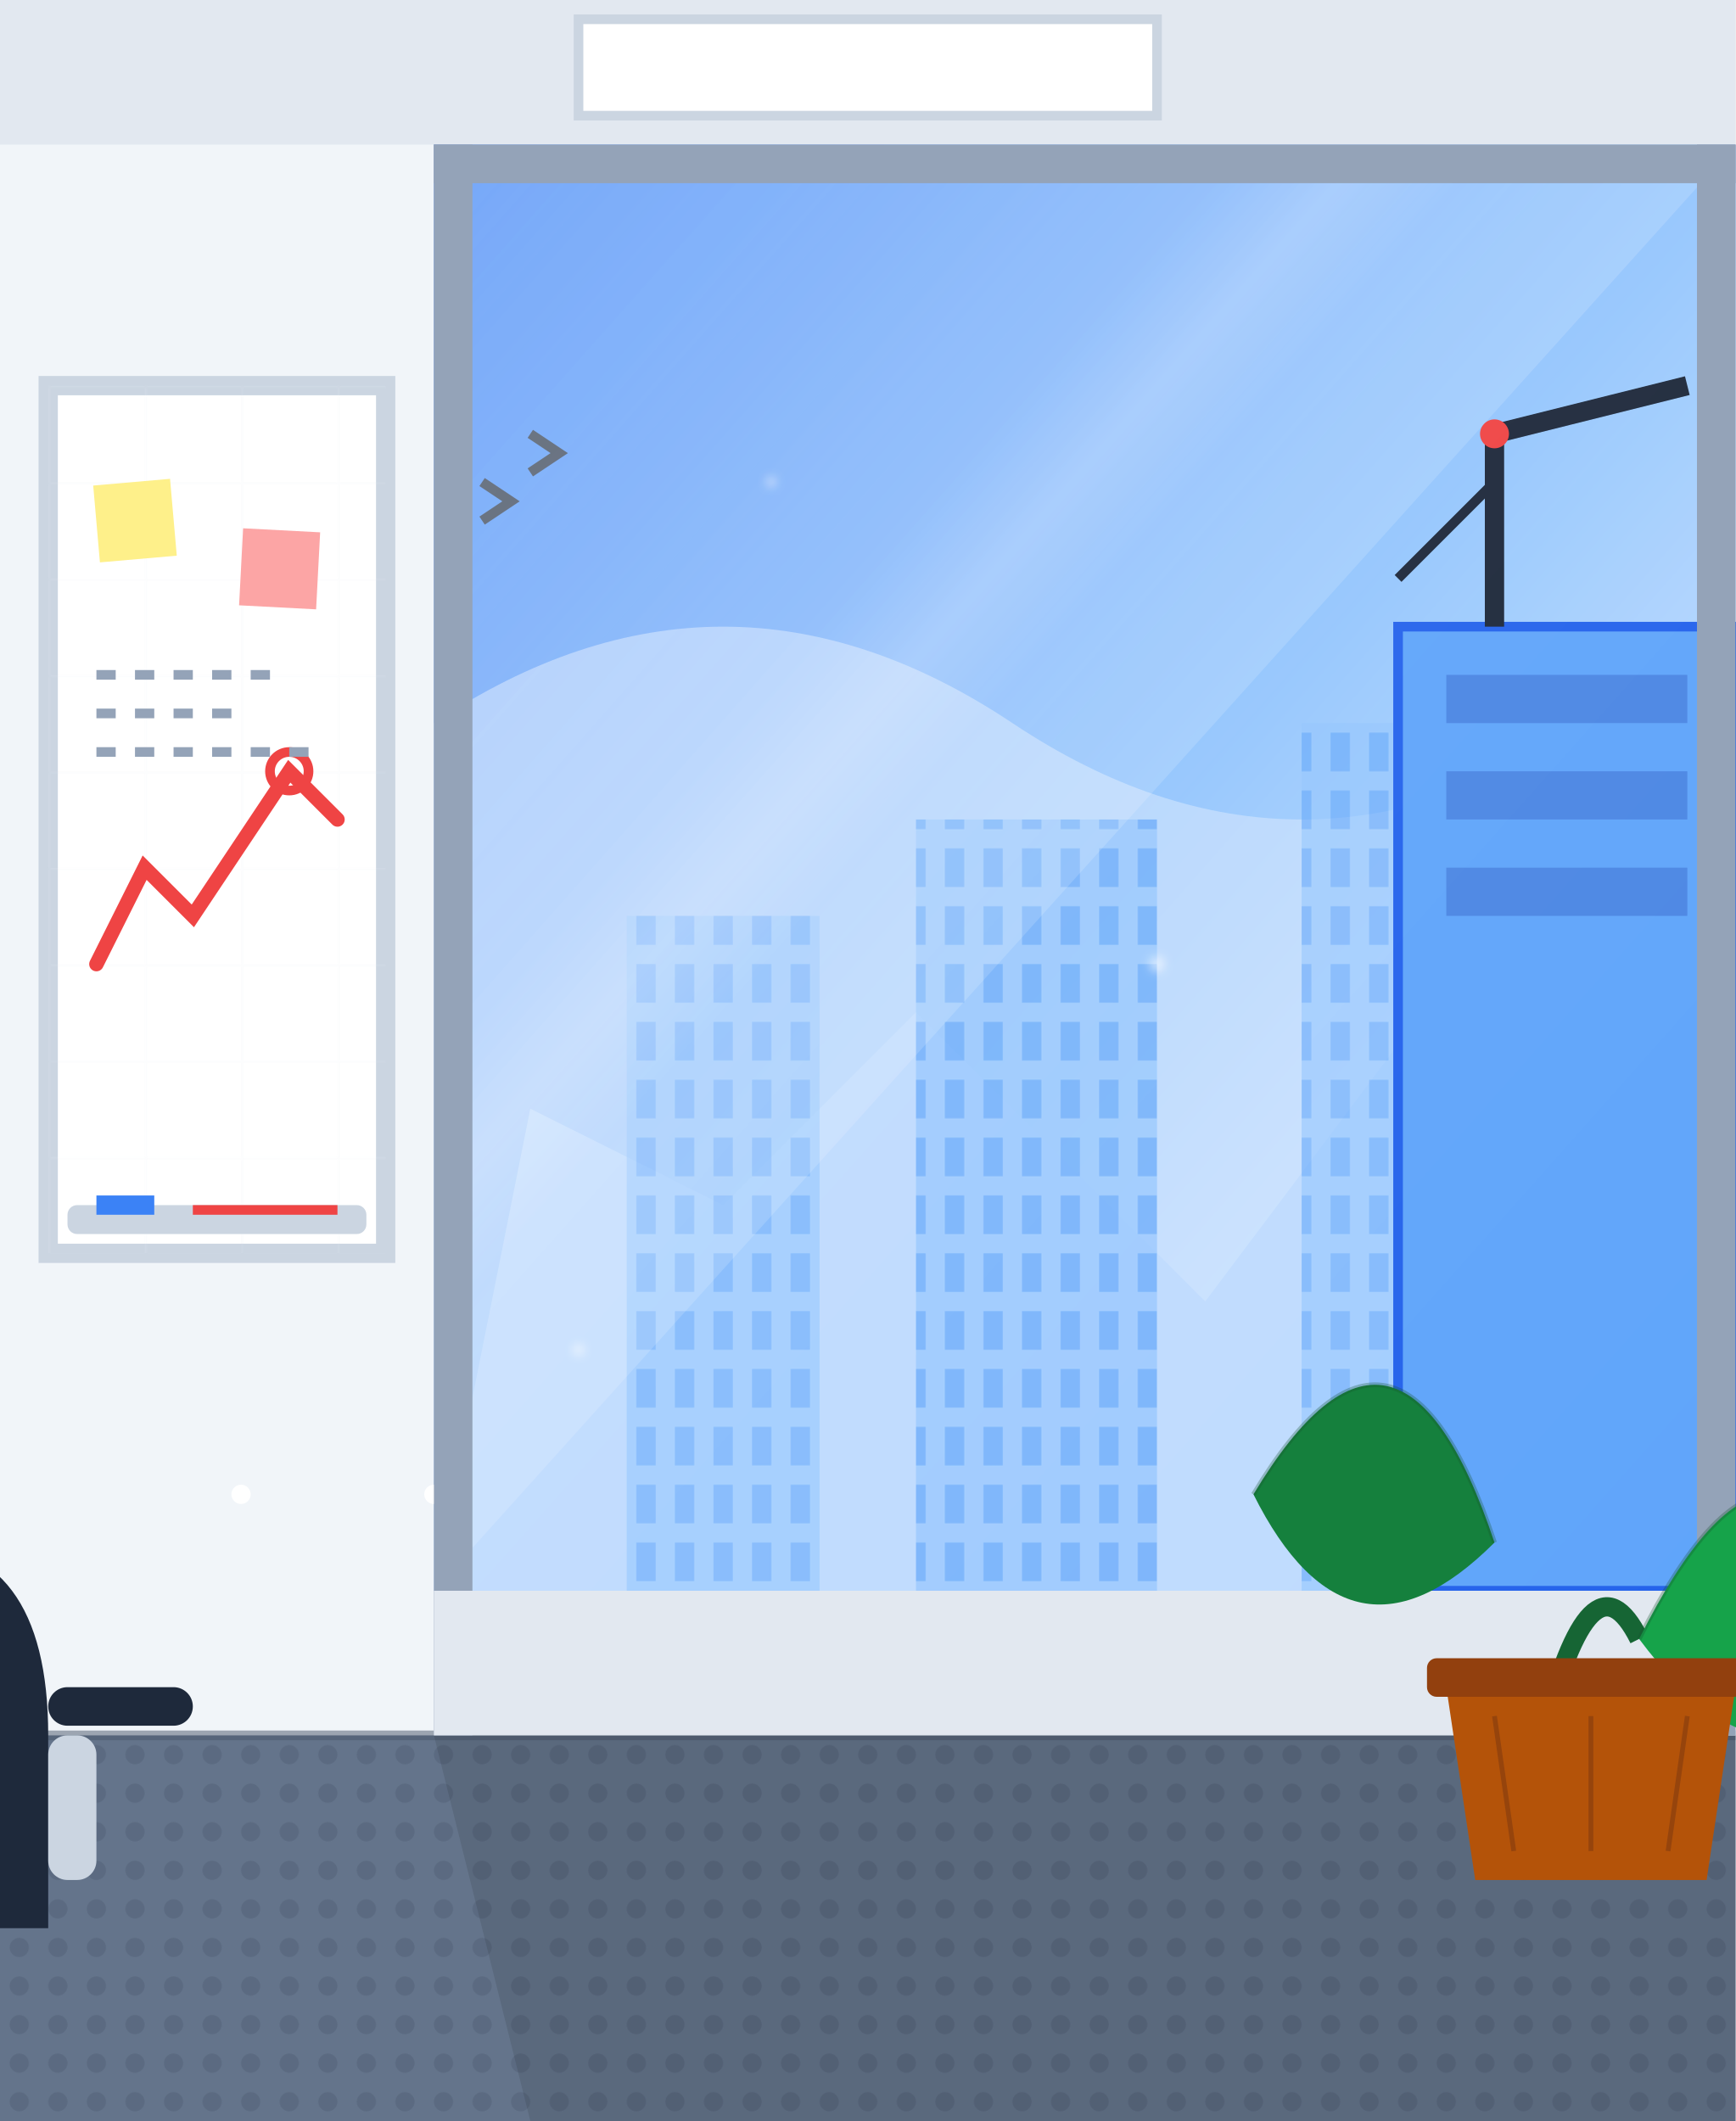
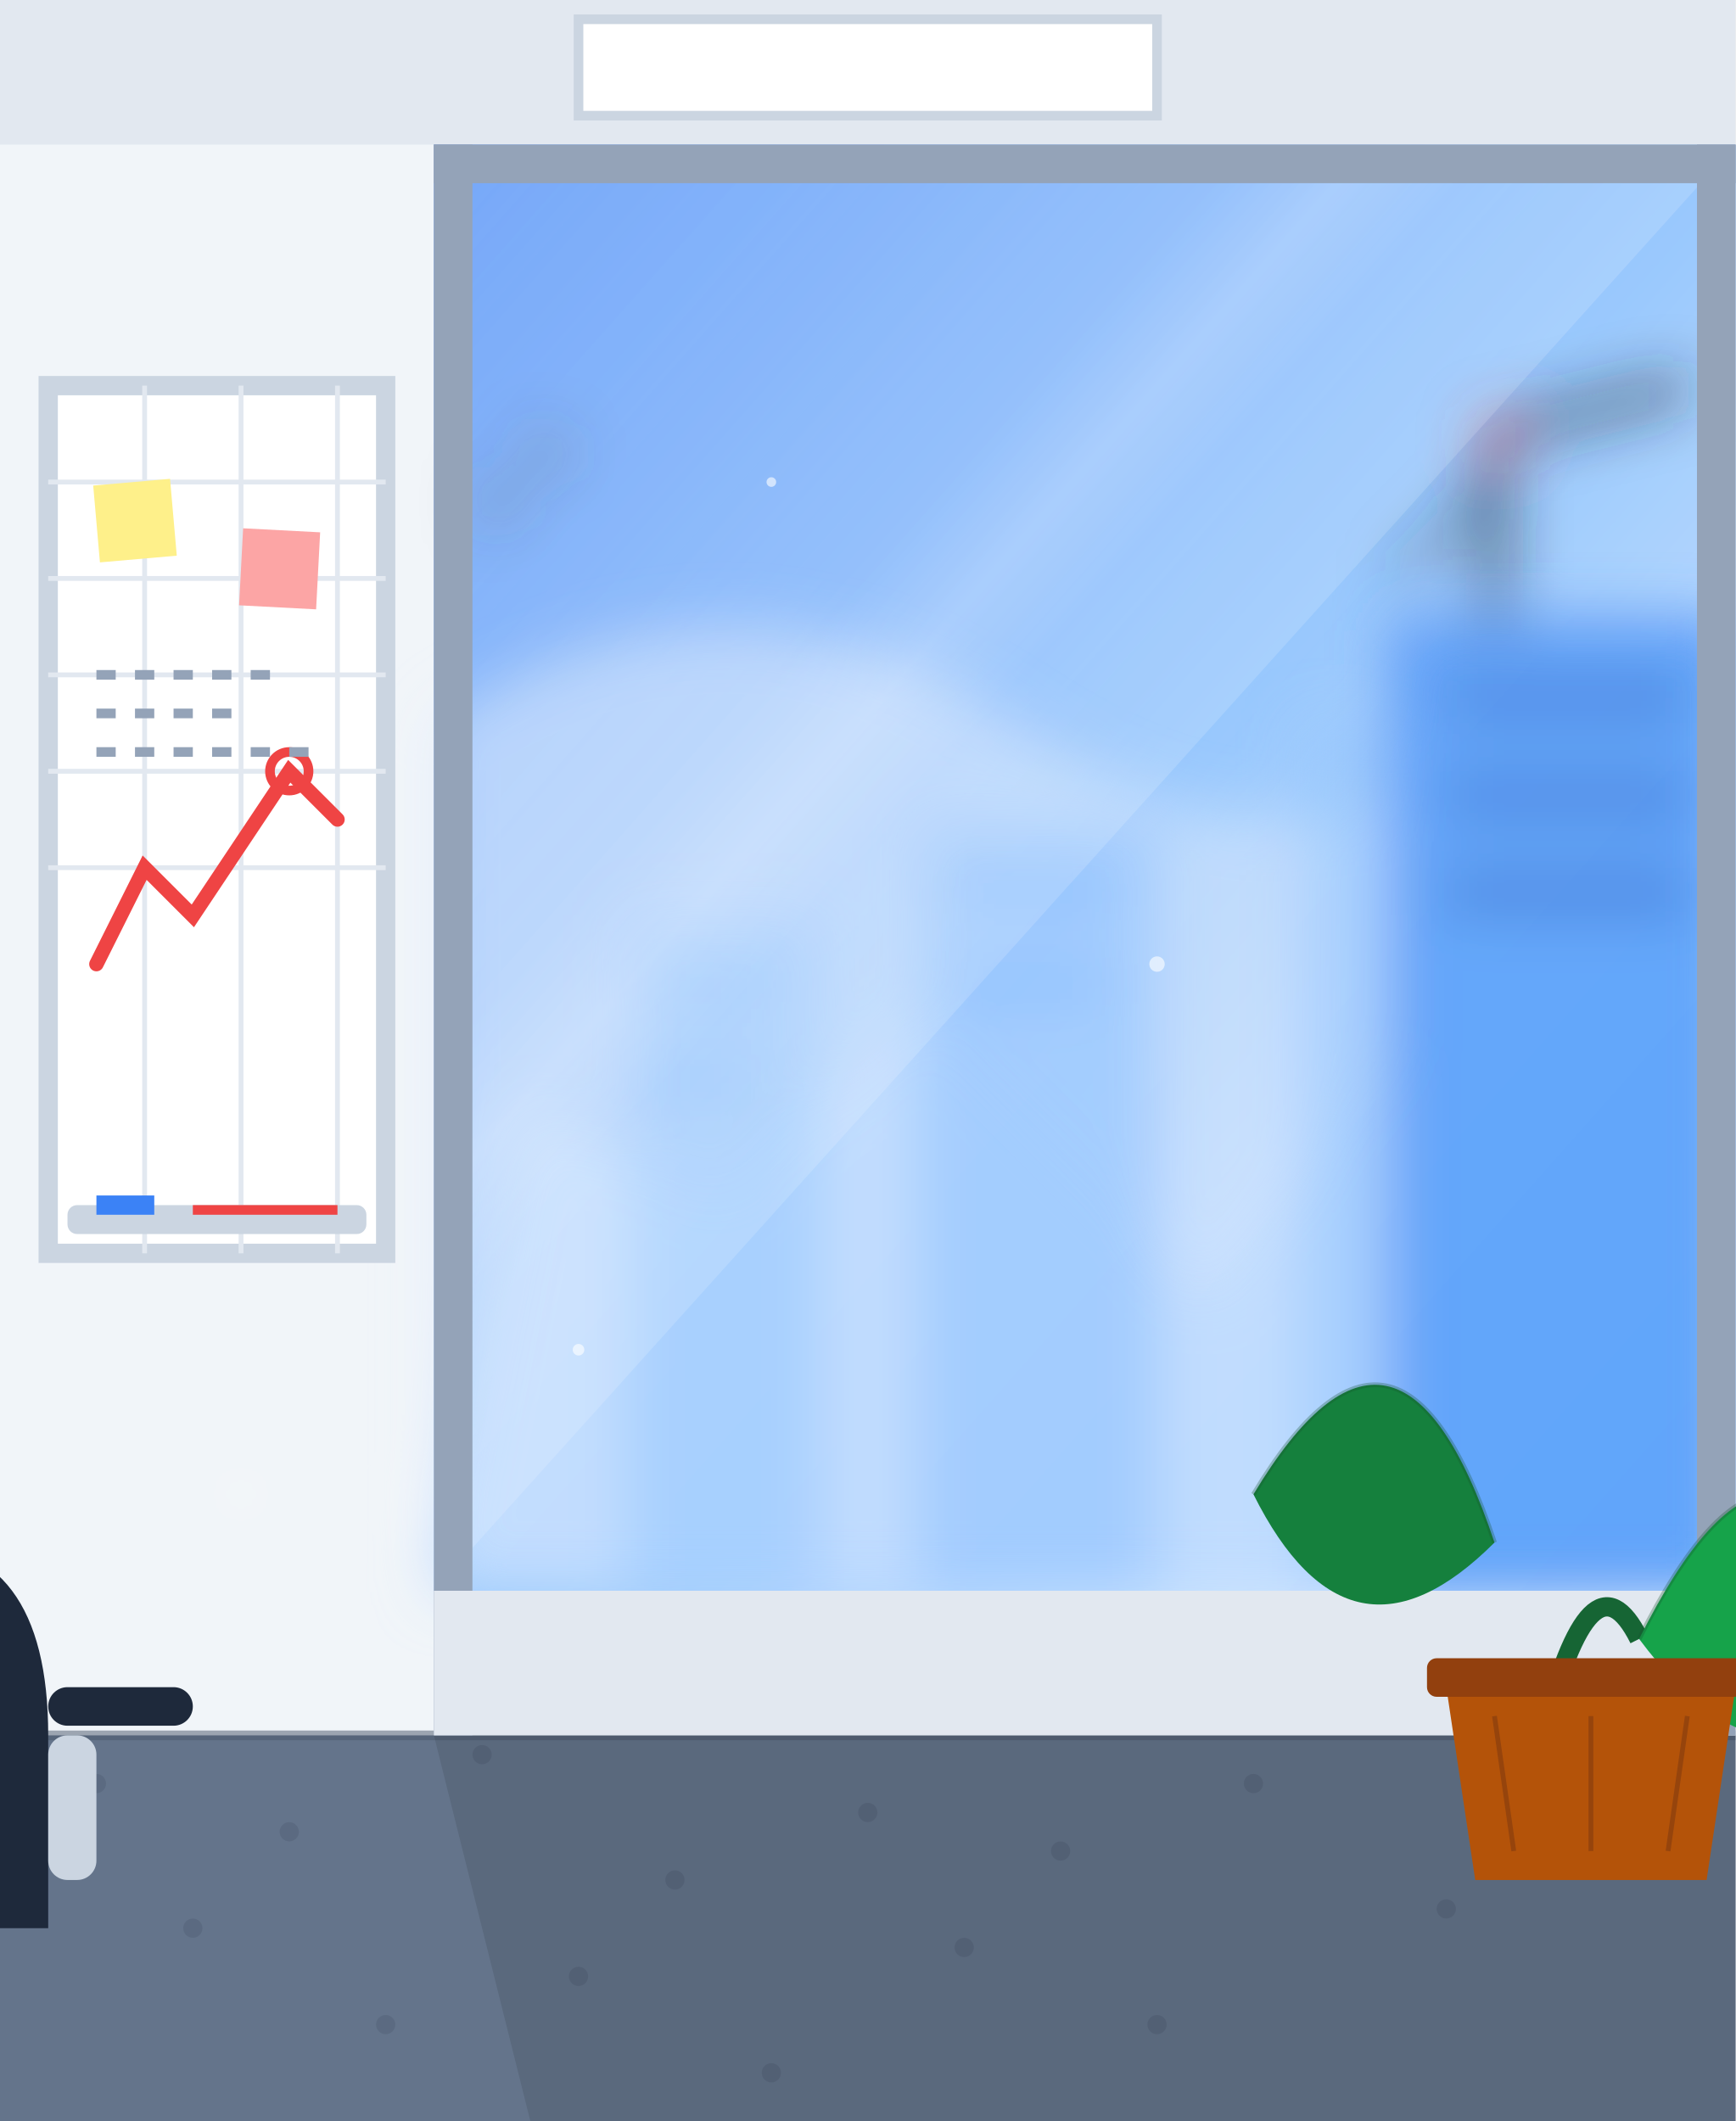
<svg xmlns="http://www.w3.org/2000/svg" viewBox="0 0 180 220">
  <defs>
    <linearGradient id="officeSky" x1="0" y1="0" x2="1" y2="1">
      <stop offset="0%" stop-color="#3b82f6" />
      <stop offset="50%" stop-color="#93c5fd" />
      <stop offset="100%" stop-color="#eff6ff" />
    </linearGradient>
-     <pattern id="carpetPat" width="4" height="4" patternUnits="userSpaceOnUse">
-       <rect width="4" height="4" fill="#64748b" />
-       <circle cx="2" cy="2" r="1" fill="#475569" opacity="0.3" />
-     </pattern>
    <linearGradient id="glassSheen" x1="0" y1="0" x2="1" y2="1">
      <stop offset="0%" stop-color="#fff" stop-opacity="0.0" />
      <stop offset="30%" stop-color="#fff" stop-opacity="0.05" />
      <stop offset="35%" stop-color="#fff" stop-opacity="0.2" />
      <stop offset="40%" stop-color="#fff" stop-opacity="0.05" />
      <stop offset="100%" stop-color="#fff" stop-opacity="0" />
    </linearGradient>
    <linearGradient id="sunRay" x1="0" y1="0" x2="1" y2="1">
      <stop offset="0%" stop-color="#fff" stop-opacity="0.3" />
      <stop offset="100%" stop-color="#fff" stop-opacity="0" />
    </linearGradient>
-     <pattern id="gridPattern" width="10" height="10" patternUnits="userSpaceOnUse">
-       <path d="M 10 0 L 0 0 0 10" fill="none" stroke="#e2e8f0" stroke-width="0.5" />
-     </pattern>
-     <pattern id="bldgWin" width="4" height="6" patternUnits="userSpaceOnUse">
-       <rect width="4" height="6" fill="#93c5fd" />
-       <rect x="1" y="1" width="2" height="4" fill="#60a5fa" />
-     </pattern>
-     <filter id="blurMote">
-       <feGaussianBlur stdDeviation="0.5" />
+     <filter id="outdoorBlur" x="-20%" y="-20%" width="140%" height="140%">
+       <feGaussianBlur stdDeviation="3" />
    </filter>
  </defs>
  <rect x="0" y="0" width="45" height="220" fill="#f1f5f9" />
  <rect x="0" y="0" width="180" height="15" fill="#e2e8f0" />
  <rect x="60" y="2" width="60" height="10" fill="#fff" stroke="#cbd5e1" />
  <rect x="45" y="15" width="135" height="205" fill="#cbd5e1" />
-   <rect x="0" y="180" width="180" height="40" fill="url(#carpetPat)" />
+   <rect x="0" y="180" width="180" height="40" fill="#64748b" />
+   <g fill="#475569" opacity="0.3">
+     <circle cx="10" cy="185" r="1" />
+     <circle cx="30" cy="190" r="1" />
+     <circle cx="50" cy="182" r="1" />
+     <circle cx="70" cy="195" r="1" />
+     <circle cx="90" cy="188" r="1" />
+     <circle cx="110" cy="192" r="1" />
+     <circle cx="130" cy="185" r="1" />
+     <circle cx="150" cy="198" r="1" />
+     <circle cx="170" cy="185" r="1" />
+     <circle cx="20" cy="200" r="1" />
+     <circle cx="40" cy="210" r="1" />
+     <circle cx="60" cy="205" r="1" />
+     <circle cx="80" cy="215" r="1" />
+     <circle cx="100" cy="202" r="1" />
+     <circle cx="120" cy="210" r="1" />
+   </g>
  <line x1="0" y1="180" x2="180" y2="180" stroke="#475569" stroke-width="1" opacity="0.5" />
  <path d="M45 180 L55 220 H180 V180 Z" fill="#000" opacity="0.1" />
  <rect x="45" y="15" width="135" height="150" fill="url(#officeSky)" />
-   <g transform="translate(45, 15)">
+   <g transform="translate(45, 15)" filter="url(#outdoorBlur)">
    <path d="M0 60 Q30 40 60 60 T120 60 V150 H0 Z" fill="#dbeafe" opacity="0.5">
      <animate attributeName="d" values="M0 60 Q30 40 60 60 T120 60 V150 H0 Z; M0 60 Q30 80 60 60 T120 60 V150 H0 Z; M0 60 Q30 40 60 60 T120 60 V150 H0 Z" dur="20s" repeatCount="indefinite" />
    </path>
    <path d="M0 150 L10 100 L30 110 L50 90 L80 120 L110 80 L135 100 V150 H0 Z" fill="#bfdbfe" />
-     <rect x="20" y="80" width="20" height="70" fill="url(#bldgWin)" opacity="0.6" />
-     <rect x="50" y="70" width="25" height="80" fill="url(#bldgWin)" opacity="0.7" />
-     <rect x="90" y="60" width="30" height="90" fill="url(#bldgWin)" opacity="0.6" />
+     <g fill="#93c5fd">
+       <rect x="20" y="80" width="20" height="70" opacity="0.6" />
+       <rect x="50" y="70" width="25" height="80" opacity="0.7" />
+       <rect x="90" y="60" width="30" height="90" opacity="0.6" />
+     </g>
+     <g fill="#60a5fa" opacity="0.5">
+       <rect x="22" y="85" width="2" height="4" />
+       <rect x="26" y="85" width="2" height="4" />
+       <rect x="30" y="85" width="2" height="4" />
+       <rect x="22" y="95" width="2" height="4" />
+       <rect x="26" y="95" width="2" height="4" />
+       <rect x="30" y="95" width="2" height="4" />
+       <rect x="55" y="75" width="3" height="4" />
+       <rect x="60" y="75" width="3" height="4" />
+       <rect x="65" y="75" width="3" height="4" />
+       <rect x="55" y="85" width="3" height="4" />
+       <rect x="60" y="85" width="3" height="4" />
+       <rect x="65" y="85" width="3" height="4" />
+     </g>
    <g transform="translate(100, 50)">
      <rect x="0" y="0" width="35" height="100" fill="#60a5fa" stroke="#2563eb" stroke-width="1" />
      <rect x="5" y="5" width="25" height="5" fill="#1e40af" opacity="0.3" />
      <rect x="5" y="15" width="25" height="5" fill="#1e40af" opacity="0.3" />
      <rect x="5" y="25" width="25" height="5" fill="#1e40af" opacity="0.3" />
      <line x1="10" y1="0" x2="10" y2="-20" stroke="#1e293b" stroke-width="2" />
      <line x1="10" y1="-20" x2="30" y2="-25" stroke="#1e293b" stroke-width="2" />
      <line x1="10" y1="-15" x2="0" y2="-5" stroke="#1e293b" stroke-width="1" />
      <circle cx="10" cy="-20" r="1.5" fill="#ef4444">
        <animate attributeName="opacity" values="1;0;1" dur="1s" repeatCount="indefinite" />
      </circle>
    </g>
    <g transform="translate(0, 140)">
      <circle cx="0" cy="0" r="1" fill="#fff">
-         <animate attributeName="cx" from="-10" to="140" dur="8s" repeatCount="indefinite" />
+         <animate attributeName="cx" values="-10; 140" dur="8s" repeatCount="indefinite" />
      </circle>
      <circle cx="-20" cy="0" r="1" fill="#fff">
-         <animate attributeName="cx" from="-30" to="140" dur="7s" repeatCount="indefinite" />
+         <animate attributeName="cx" values="-30; 140" dur="7s" repeatCount="indefinite" />
      </circle>
      <circle cx="-50" cy="2" r="1" fill="#ef4444">
-         <animate attributeName="cx" from="150" to="-10" dur="9s" repeatCount="indefinite" />
+         <animate attributeName="cx" values="150; -10" dur="9s" repeatCount="indefinite" />
      </circle>
    </g>
-     <path d="M10 30 L13 32 L10 34" fill="none" stroke="#334155" stroke-width="1">
-       <animateTransform attributeName="transform" type="translate" from="0 0" to="150 -10" dur="15s" repeatCount="indefinite" />
-     </path>
-     <path d="M5 35 L8 37 L5 39" fill="none" stroke="#334155" stroke-width="1">
-       <animateTransform attributeName="transform" type="translate" from="-10 5" to="140 -5" dur="15s" repeatCount="indefinite" begin="0.5s" />
-     </path>
+     <g>
+       <path d="M10 30 L13 32 L10 34" fill="none" stroke="#334155" stroke-width="1">
+         <animateTransform attributeName="transform" type="translate" values="0 0; 150 -10" dur="15s" repeatCount="indefinite" />
+       </path>
+       <path d="M5 35 L8 37 L5 39" fill="none" stroke="#334155" stroke-width="1">
+         <animateTransform attributeName="transform" type="translate" values="-10 5; 140 -5" dur="15s" repeatCount="indefinite" begin="0.5s" />
+       </path>
+     </g>
  </g>
  <path d="M180 15 L45 15 L45 165 Z" fill="url(#sunRay)" pointer-events="none" />
-   <g fill="#fff" opacity="0.6" filter="url(#blurMote)">
+   <g fill="#fff" opacity="0.6">
    <circle cx="80" cy="50" r="0.5">
      <animate attributeName="cy" values="50;40;50" dur="5s" repeatCount="indefinite" />
    </circle>
    <circle cx="120" cy="100" r="0.8">
      <animate attributeName="cy" values="100;110;100" dur="7s" repeatCount="indefinite" />
    </circle>
    <circle cx="60" cy="140" r="0.6">
      <animate attributeName="cx" values="60;70;60" dur="10s" repeatCount="indefinite" />
    </circle>
  </g>
  <rect x="45" y="15" width="4" height="165" fill="#94a3b8" />
  <rect x="45" y="15" width="135" height="4" fill="#94a3b8" />
  <rect x="45" y="165" width="135" height="15" fill="#e2e8f0" />
  <rect x="176" y="15" width="4" height="165" fill="#94a3b8" />
  <rect x="49" y="19" width="127" height="146" fill="url(#glassSheen)" pointer-events="none" />
  <g transform="translate(5, 40)">
    <rect x="0" y="0" width="35" height="90" fill="#fff" stroke="#cbd5e1" stroke-width="2" />
-     <rect x="0" y="0" width="35" height="90" fill="url(#gridPattern)" opacity="0.1" />
+     <path d="M0 10 H35 M0 20 H35 M0 30 H35 M0 40 H35 M0 50 H35" stroke="#e2e8f0" stroke-width="0.5" />
+     <path d="M10 0 V90 M20 0 V90 M30 0 V90" stroke="#e2e8f0" stroke-width="0.5" />
    <rect x="2" y="85" width="31" height="3" fill="#cbd5e1" rx="1" />
    <rect x="5" y="84" width="6" height="2" fill="#3b82f6" />
    <rect x="15" y="85" width="15" height="1" fill="#ef4444" />
    <rect x="5" y="10" width="8" height="8" fill="#fef08a" transform="rotate(-5 9 14)" />
    <rect x="20" y="15" width="8" height="8" fill="#fca5a5" transform="rotate(3 24 19)" />
    <path d="M5 60 L10 50 L15 55 L25 40 L30 45" fill="none" stroke="#ef4444" stroke-width="1.5" stroke-linecap="round" />
    <circle cx="25" cy="40" r="2" fill="none" stroke="#ef4444" stroke-width="1" />
    <path d="M5 30 H25 M5 34 H20 M5 38 H28" stroke="#94a3b8" stroke-width="1" stroke-dasharray="2,2" />
  </g>
  <g transform="translate(145, 140)">
    <path d="M15 40 Q20 20 25 30" stroke="#166534" stroke-width="2" fill="none" />
    <g>
      <path d="M10 20 Q0 -10 -15 15 Q-5 35 10 20" fill="#15803d">
        <animateTransform attributeName="transform" type="rotate" values="0 10 20; 5 10 20; 0 10 20" dur="6s" repeatCount="indefinite" />
      </path>
      <path d="M10 20 Q0 -10 -15 15" stroke="#14532d" stroke-width="0.5" fill="none" opacity="0.3" />
    </g>
    <g>
      <path d="M25 30 Q40 0 50 30 Q40 50 25 30" fill="#16a34a">
        <animateTransform attributeName="transform" type="rotate" values="0 25 30; -3 25 30; 0 25 30" dur="5s" repeatCount="indefinite" />
      </path>
      <path d="M25 30 Q40 0 50 30" stroke="#14532d" stroke-width="0.5" fill="none" opacity="0.3" />
    </g>
    <path d="M5 35 L35 35 L32 55 H8 Z" fill="#b45309" />
    <rect x="3" y="32" width="34" height="4" fill="#92400e" rx="1" />
    <path d="M10 38 L12 52 M20 38 L20 52 M30 38 L28 52" stroke="#78350f" stroke-width="0.5" opacity="0.5" />
  </g>
  <g transform="translate(-10, 160)">
    <path d="M0 0 Q15 0 15 20 V40 H0 Z" fill="#1e293b" />
    <rect x="15" y="20" width="5" height="15" fill="#cbd5e1" rx="2" />
    <rect x="15" y="15" width="15" height="4" fill="#1e293b" rx="2" />
  </g>
</svg>
